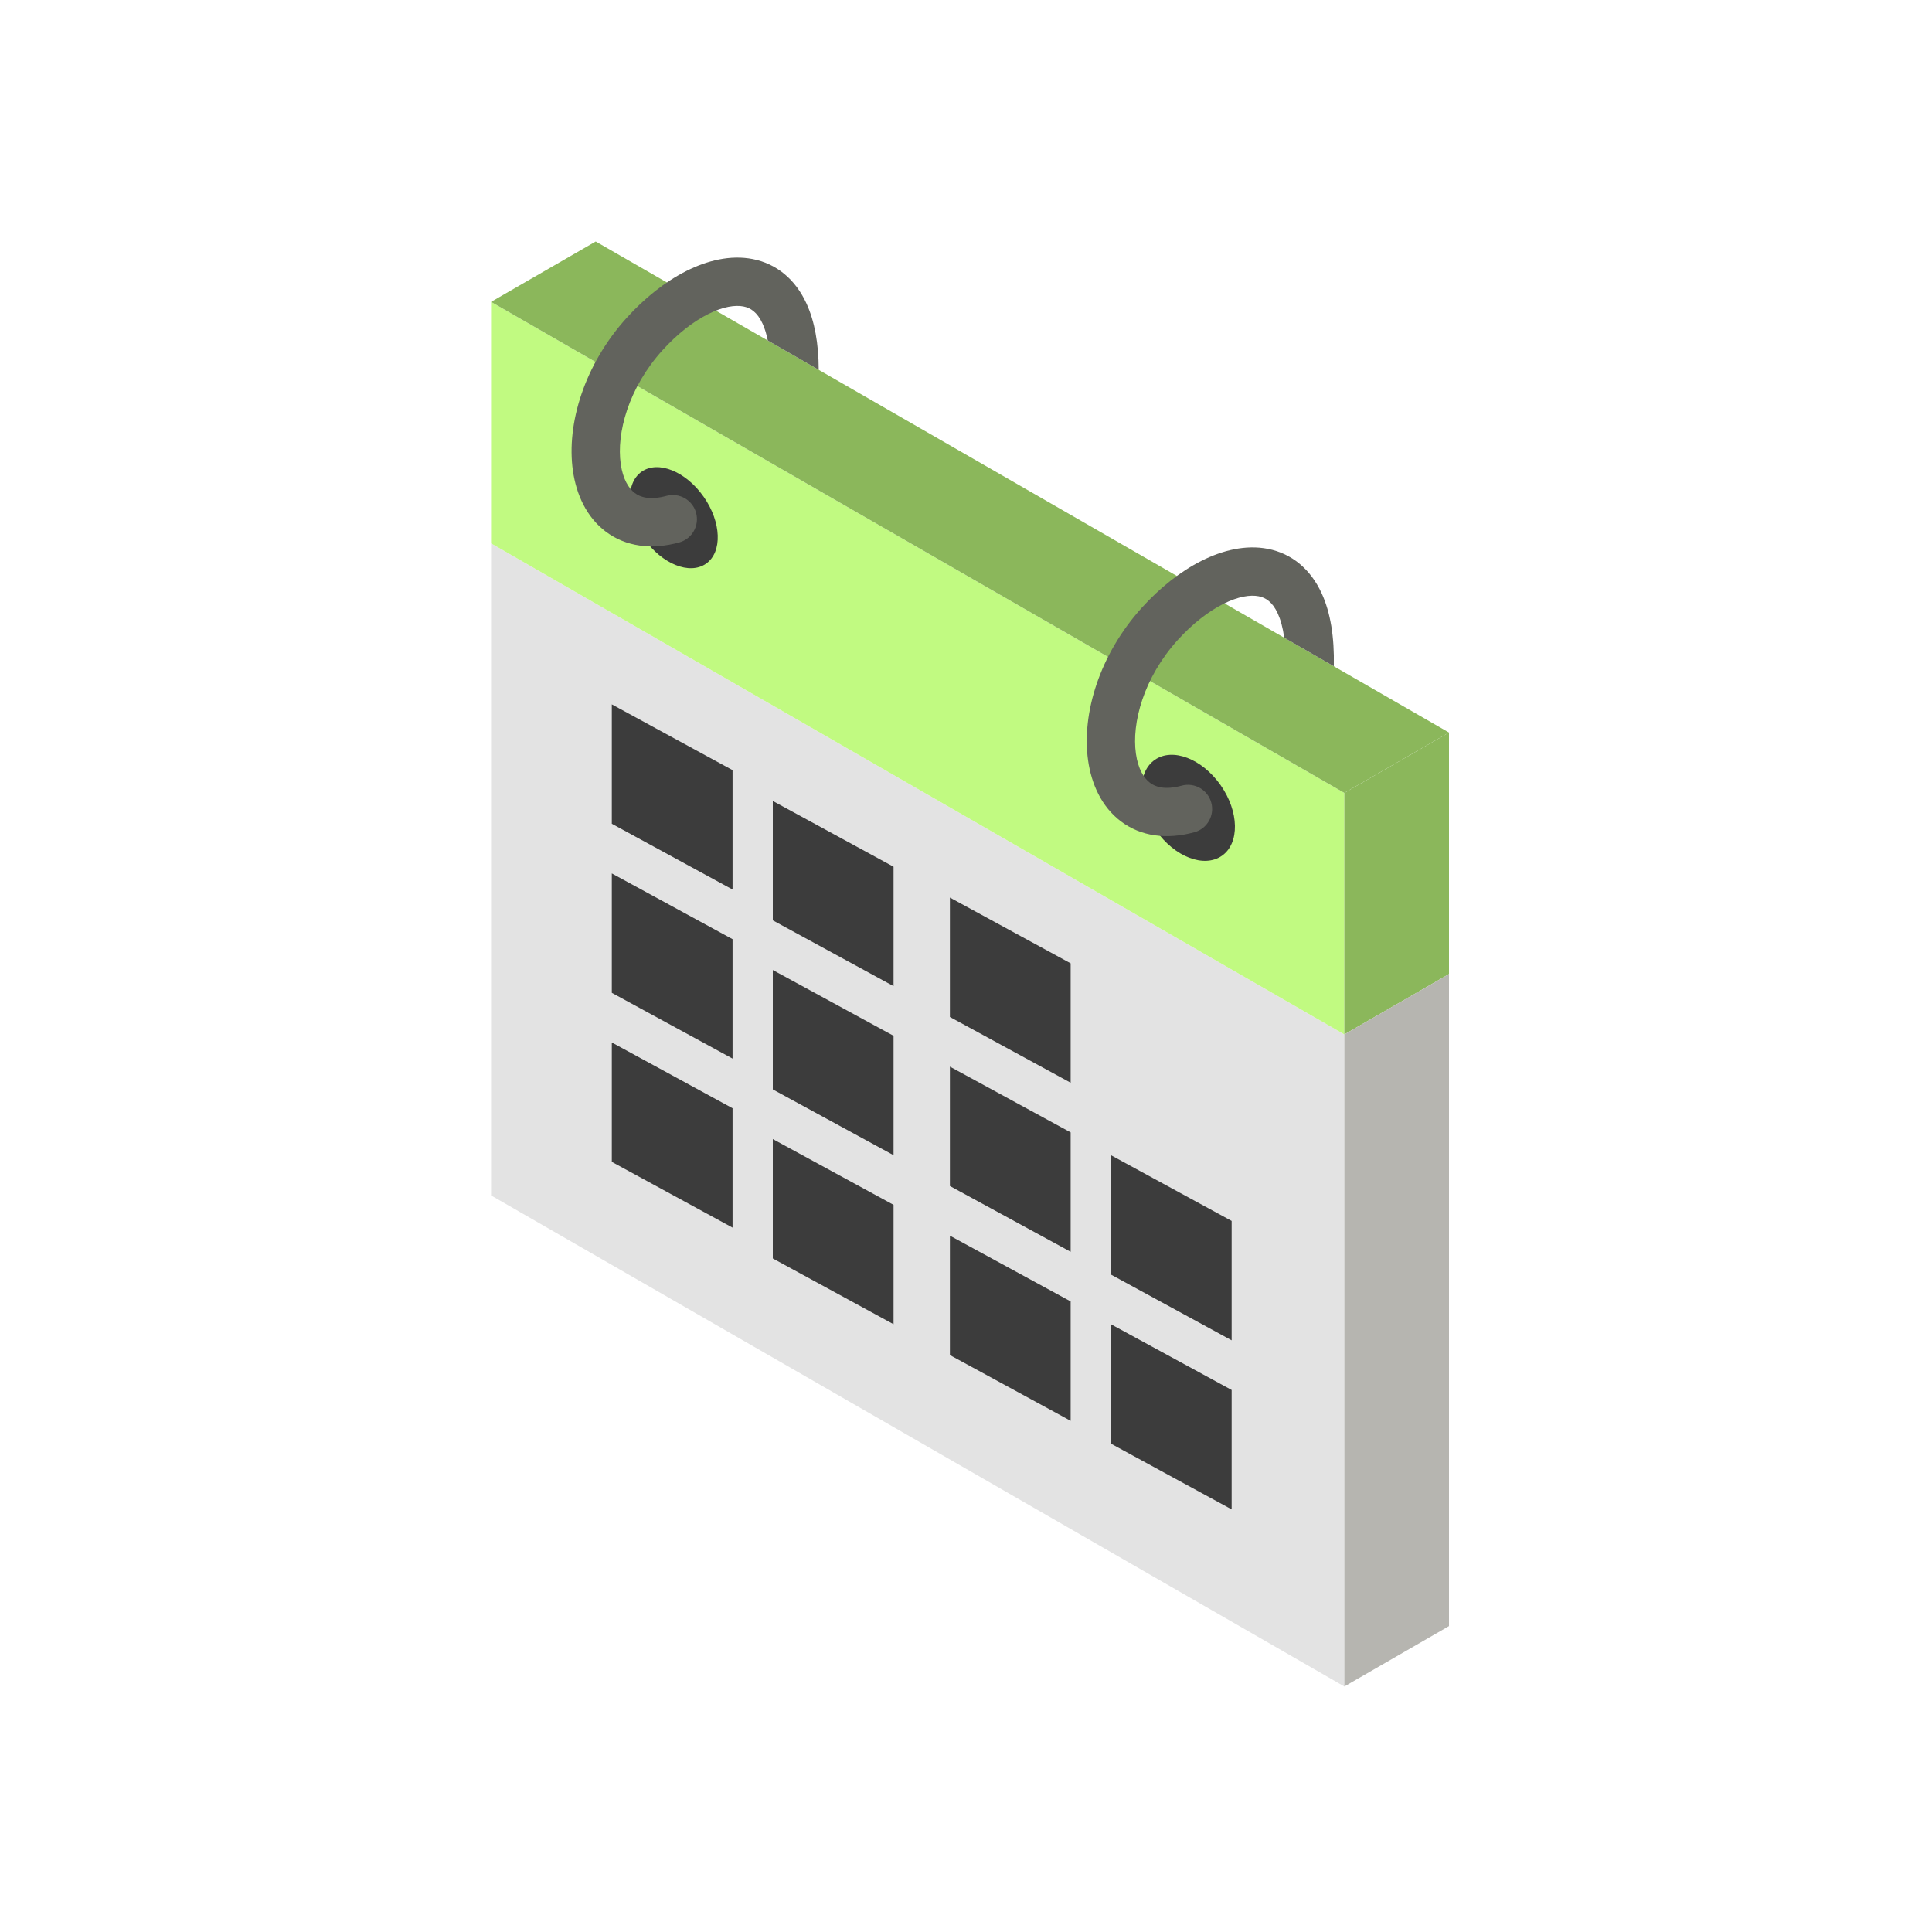
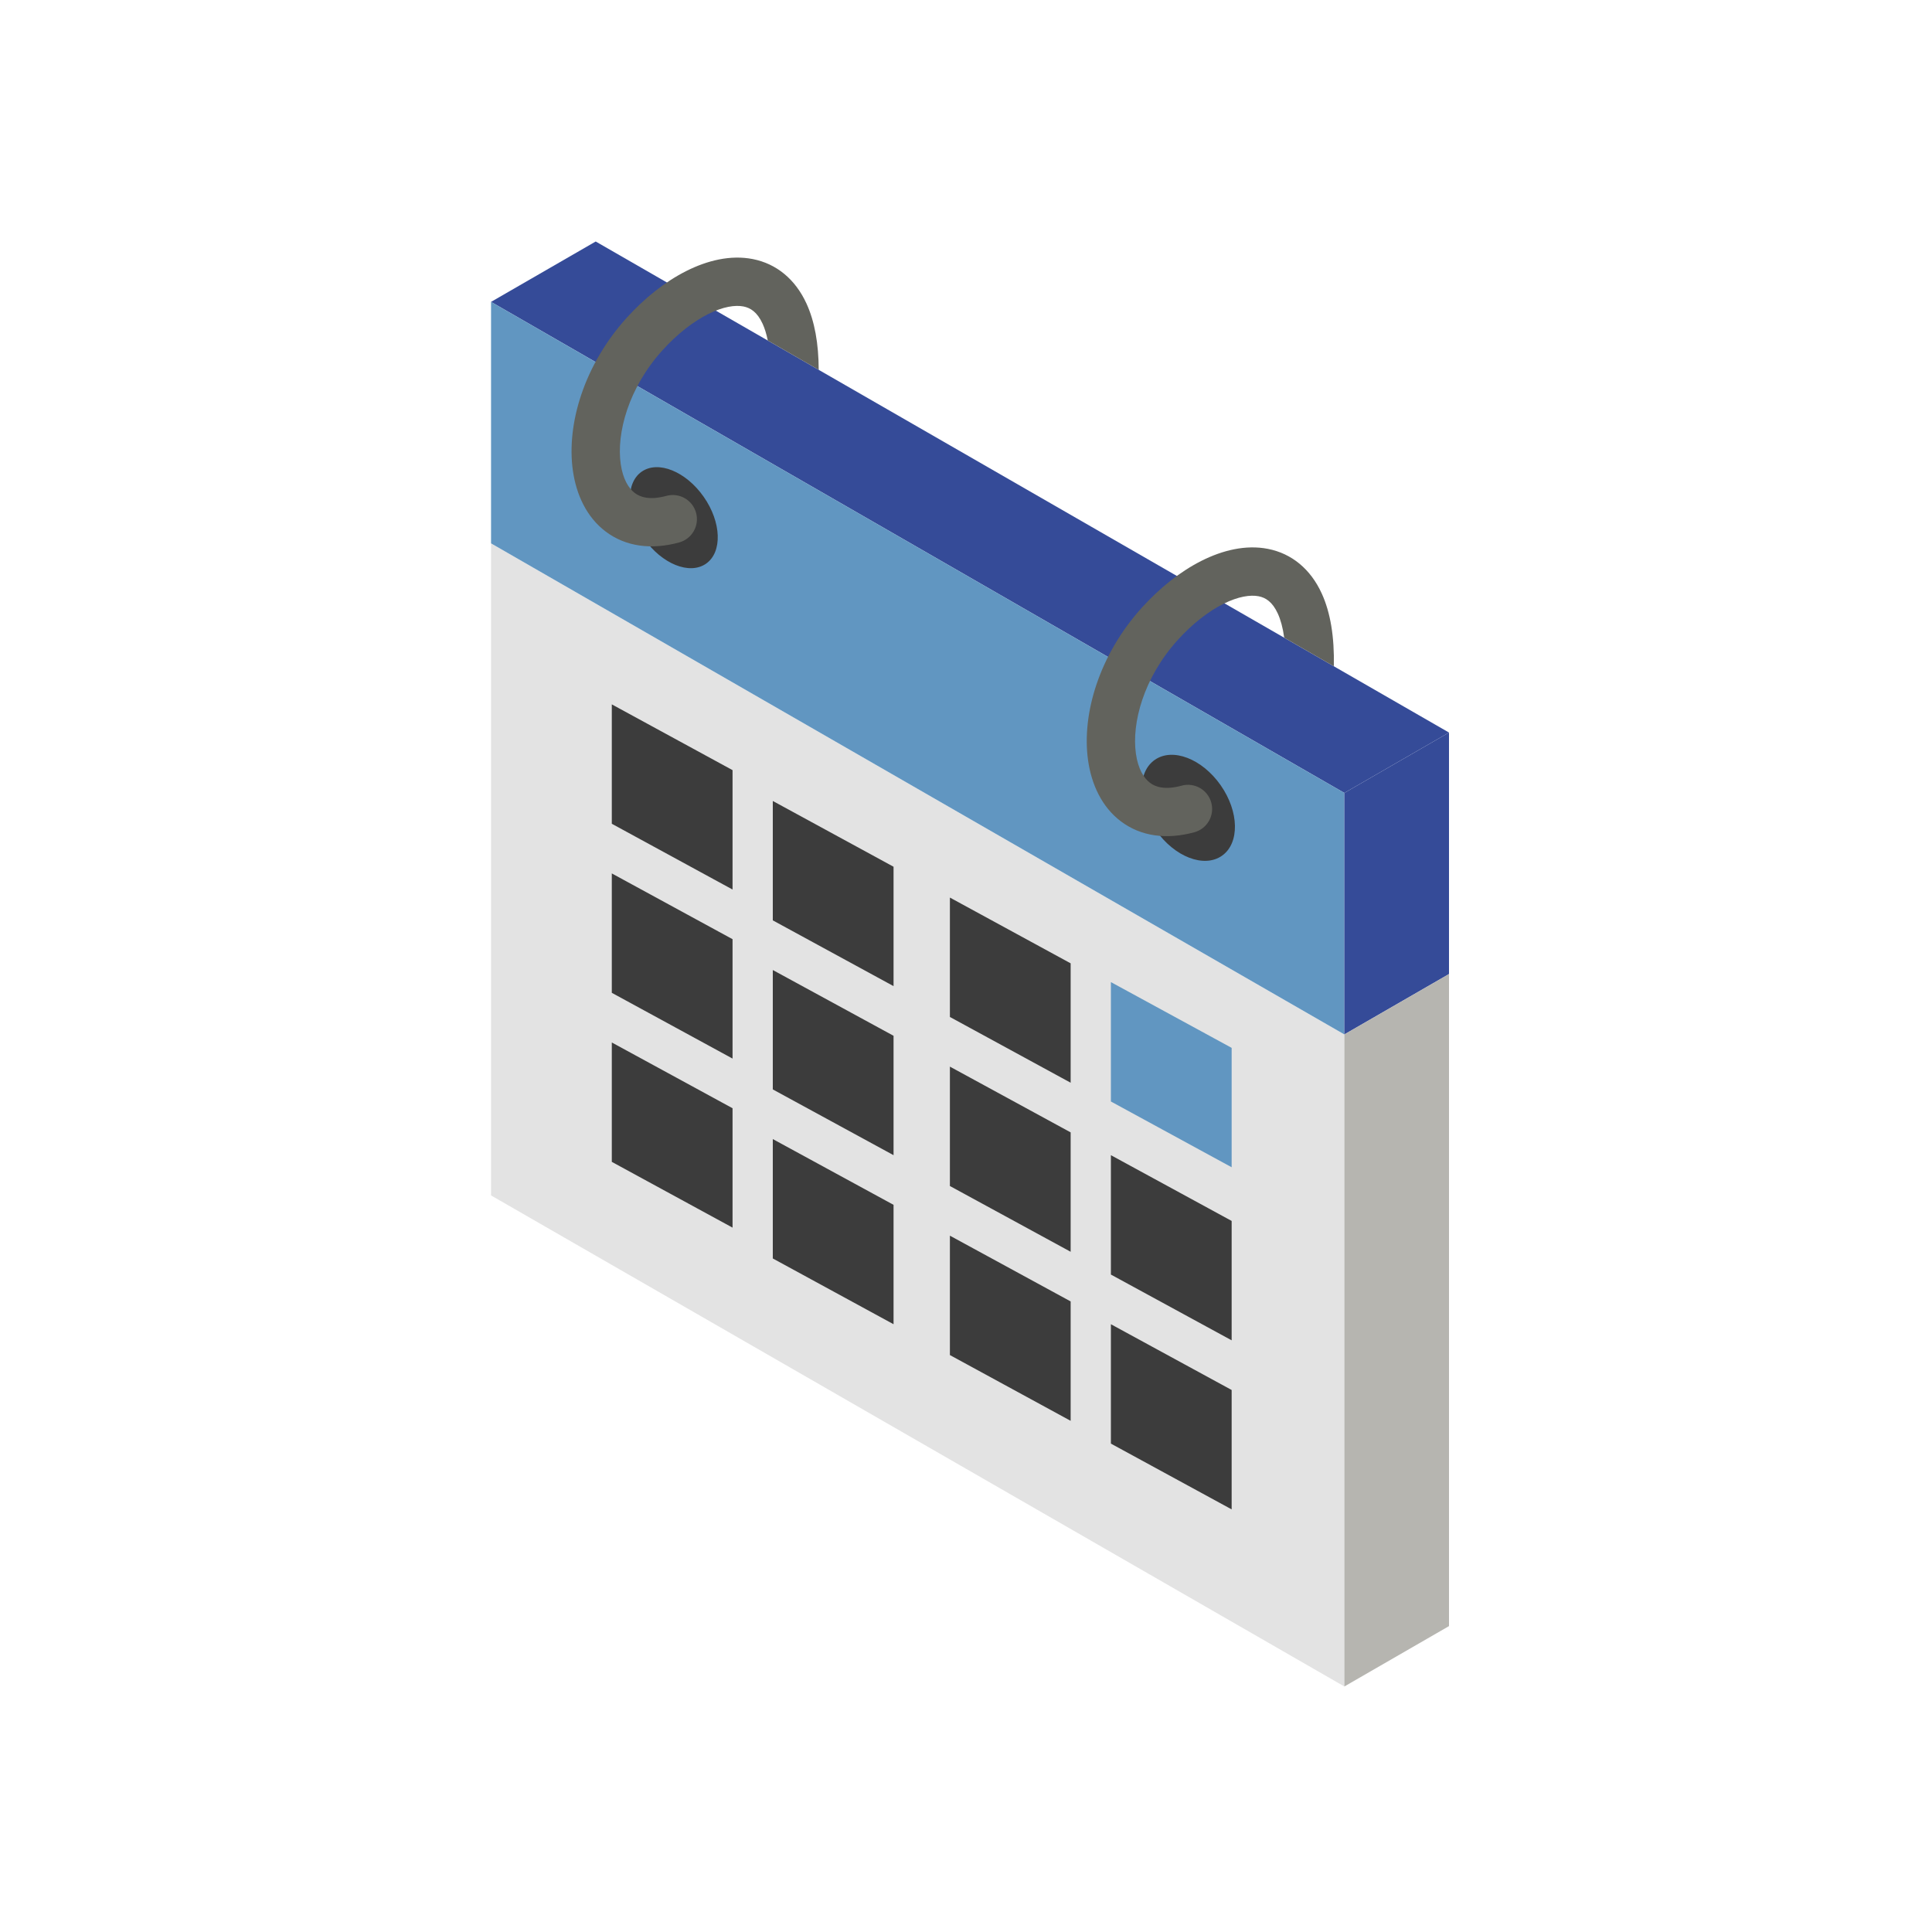
- <svg xmlns="http://www.w3.org/2000/svg" width="240" height="240" viewBox="0 0 240 240" fill="none" data-fui-pictogram="true">
+ <svg xmlns="http://www.w3.org/2000/svg" width="240" height="240" viewBox="0 0 240 240" fill="none" data-fui-pictogram="CalendarPictogram">
  <path d="M167 209.5L61 148.5V67.5L167 128.5V209.5Z" fill="#E3E3E3" />
  <path d="M91 110.5L76 102.331V87.5L91 95.669V110.5Z" fill="#3C3C3C" />
  <path d="M111 122.5L96 114.331V99.5L111 107.669V122.5Z" fill="#3C3C3C" />
  <path d="M133 134.5L118 126.331V111.5L133 119.669V134.5Z" fill="#3C3C3C" />
+   <path d="M153 145L138 136.831V122L153 130.169V145Z" fill="#6196C1" />
  <path d="M91 131.5L76 123.331V108.5L91 116.669V131.5Z" fill="#3C3C3C" />
  <path d="M111 143.5L96 135.331V120.5L111 128.669V143.5Z" fill="#3C3C3C" />
  <path d="M133 155.5L118 147.331V132.5L133 140.669V155.5Z" fill="#3C3C3C" />
  <path d="M153 166.5L138 158.331V143.5L153 151.669V166.5Z" fill="#3C3C3C" />
  <path d="M91 152.5L76 144.331V129.5L91 137.669V152.5Z" fill="#3C3C3C" />
  <path d="M111 164.5L96 156.331V141.5L111 149.669V164.5Z" fill="#3C3C3C" />
  <path d="M133 176.5L118 168.331V153.5L133 161.669V176.5Z" fill="#3C3C3C" />
+   <path d="M74 30L61 37.5L167 98.5L180 91L74 30Z" fill="#354B98" />
  <path d="M153 187.5L138 179.331V164.5L153 172.669V187.5Z" fill="#3C3C3C" />
-   <path d="M167 98.5V128.5L61 67.5V37.5L167 98.5Z" fill="#C1FA81" />
+   <path d="M167 98.5V128.5L61 67.5V37.5L167 98.5Z" fill="#6196C1" />
  <ellipse cx="83.708" cy="64.308" rx="4.525" ry="6.974" transform="rotate(-35.024 83.708 64.308)" fill="#3C3C3C" />
  <ellipse cx="147.62" cy="100.351" rx="4.899" ry="7.272" transform="rotate(-35.024 147.62 100.351)" fill="#3C3C3C" />
-   <path d="M74 30L61 37.5L167 98.5L180 91L74 30Z" fill="#8BB75B" />
-   <path d="M180 91L167 98.5V128.5L180 121V91Z" fill="#8BB75B" />
+   <path d="M180 91L167 98.5V128.5L180 121V91Z" fill="#354B98" />
  <path d="M180 121L167 128.5V209.5L180 202V121Z" fill="#B6B5B0" />
-   <path d="M149.254 69.667C151.838 68.366 154.735 67.636 157.513 68.183C160.454 68.762 162.799 70.683 164.188 73.715C165.279 76.097 165.772 79.126 165.696 82.768L159.53 79.22C159.358 77.947 159.074 76.96 158.733 76.214C158.063 74.751 157.211 74.239 156.355 74.071C155.335 73.87 153.833 74.079 151.952 75.026C150.107 75.955 148.128 77.485 146.3 79.505C142.057 84.195 140.565 89.828 141.109 93.631C141.378 95.517 142.092 96.668 142.859 97.245C143.546 97.763 144.724 98.16 146.786 97.598C148.385 97.162 150.034 98.105 150.47 99.703C150.906 101.301 149.963 102.951 148.365 103.387C144.929 104.324 141.732 103.909 139.247 102.036C136.842 100.224 135.587 97.406 135.169 94.48C134.337 88.658 136.594 81.29 141.851 75.48C144.083 73.013 146.635 70.986 149.254 69.667ZM85.254 33.667C87.838 32.366 90.735 31.637 93.513 32.183C96.454 32.762 98.799 34.682 100.188 37.715C101.195 39.915 101.694 42.666 101.704 45.943L95.377 42.302C95.209 41.46 94.987 40.77 94.733 40.214C94.062 38.751 93.21 38.239 92.355 38.071C91.335 37.87 89.833 38.079 87.952 39.026C86.107 39.955 84.128 41.485 82.3 43.505C78.058 48.195 76.565 53.828 77.109 57.631C77.378 59.517 78.092 60.668 78.859 61.245C79.546 61.763 80.724 62.16 82.786 61.598C84.385 61.162 86.034 62.105 86.47 63.703C86.906 65.302 85.963 66.951 84.365 67.387C80.929 68.324 77.732 67.909 75.247 66.036C72.842 64.224 71.587 61.406 71.169 58.48C70.338 52.658 72.594 45.29 77.851 39.48C80.083 37.013 82.635 34.986 85.254 33.667Z" fill="#62635D" />
+   <path d="M149.253 69.667C151.837 68.366 154.734 67.636 157.512 68.183C160.453 68.761 162.798 70.682 164.187 73.715C165.278 76.097 165.771 79.125 165.695 82.767L159.529 79.219C159.357 77.946 159.073 76.959 158.732 76.214C158.061 74.751 157.21 74.239 156.354 74.07C155.334 73.87 153.832 74.079 151.951 75.025C150.106 75.954 148.127 77.484 146.299 79.505C142.057 84.194 140.564 89.827 141.108 93.631C141.377 95.516 142.091 96.667 142.858 97.245C143.545 97.763 144.723 98.16 146.785 97.598C148.384 97.162 150.033 98.105 150.469 99.703C150.905 101.301 149.963 102.951 148.364 103.387C144.928 104.324 141.731 103.909 139.246 102.036C136.842 100.223 135.586 97.405 135.168 94.479C134.337 88.658 136.593 81.29 141.85 75.479C144.082 73.012 146.634 70.986 149.253 69.667ZM85.253 33.667C87.837 32.366 90.734 31.636 93.512 32.182C96.453 32.761 98.797 34.682 100.187 37.715C101.194 39.915 101.693 42.666 101.703 45.942L95.376 42.301C95.208 41.459 94.986 40.769 94.732 40.214C94.061 38.751 93.21 38.239 92.354 38.07C91.334 37.87 89.832 38.079 87.951 39.025C86.106 39.955 84.127 41.484 82.299 43.505C78.057 48.194 76.564 53.827 77.108 57.631C77.377 59.516 78.091 60.667 78.858 61.245C79.545 61.763 80.723 62.16 82.785 61.598C84.384 61.162 86.033 62.105 86.469 63.703C86.905 65.301 85.963 66.951 84.364 67.387C80.928 68.324 77.731 67.909 75.246 66.036C72.841 64.223 71.586 61.405 71.168 58.479C70.337 52.658 72.593 45.29 77.85 39.479C80.082 37.012 82.634 34.986 85.253 33.667Z" fill="#62635D" />
</svg>
